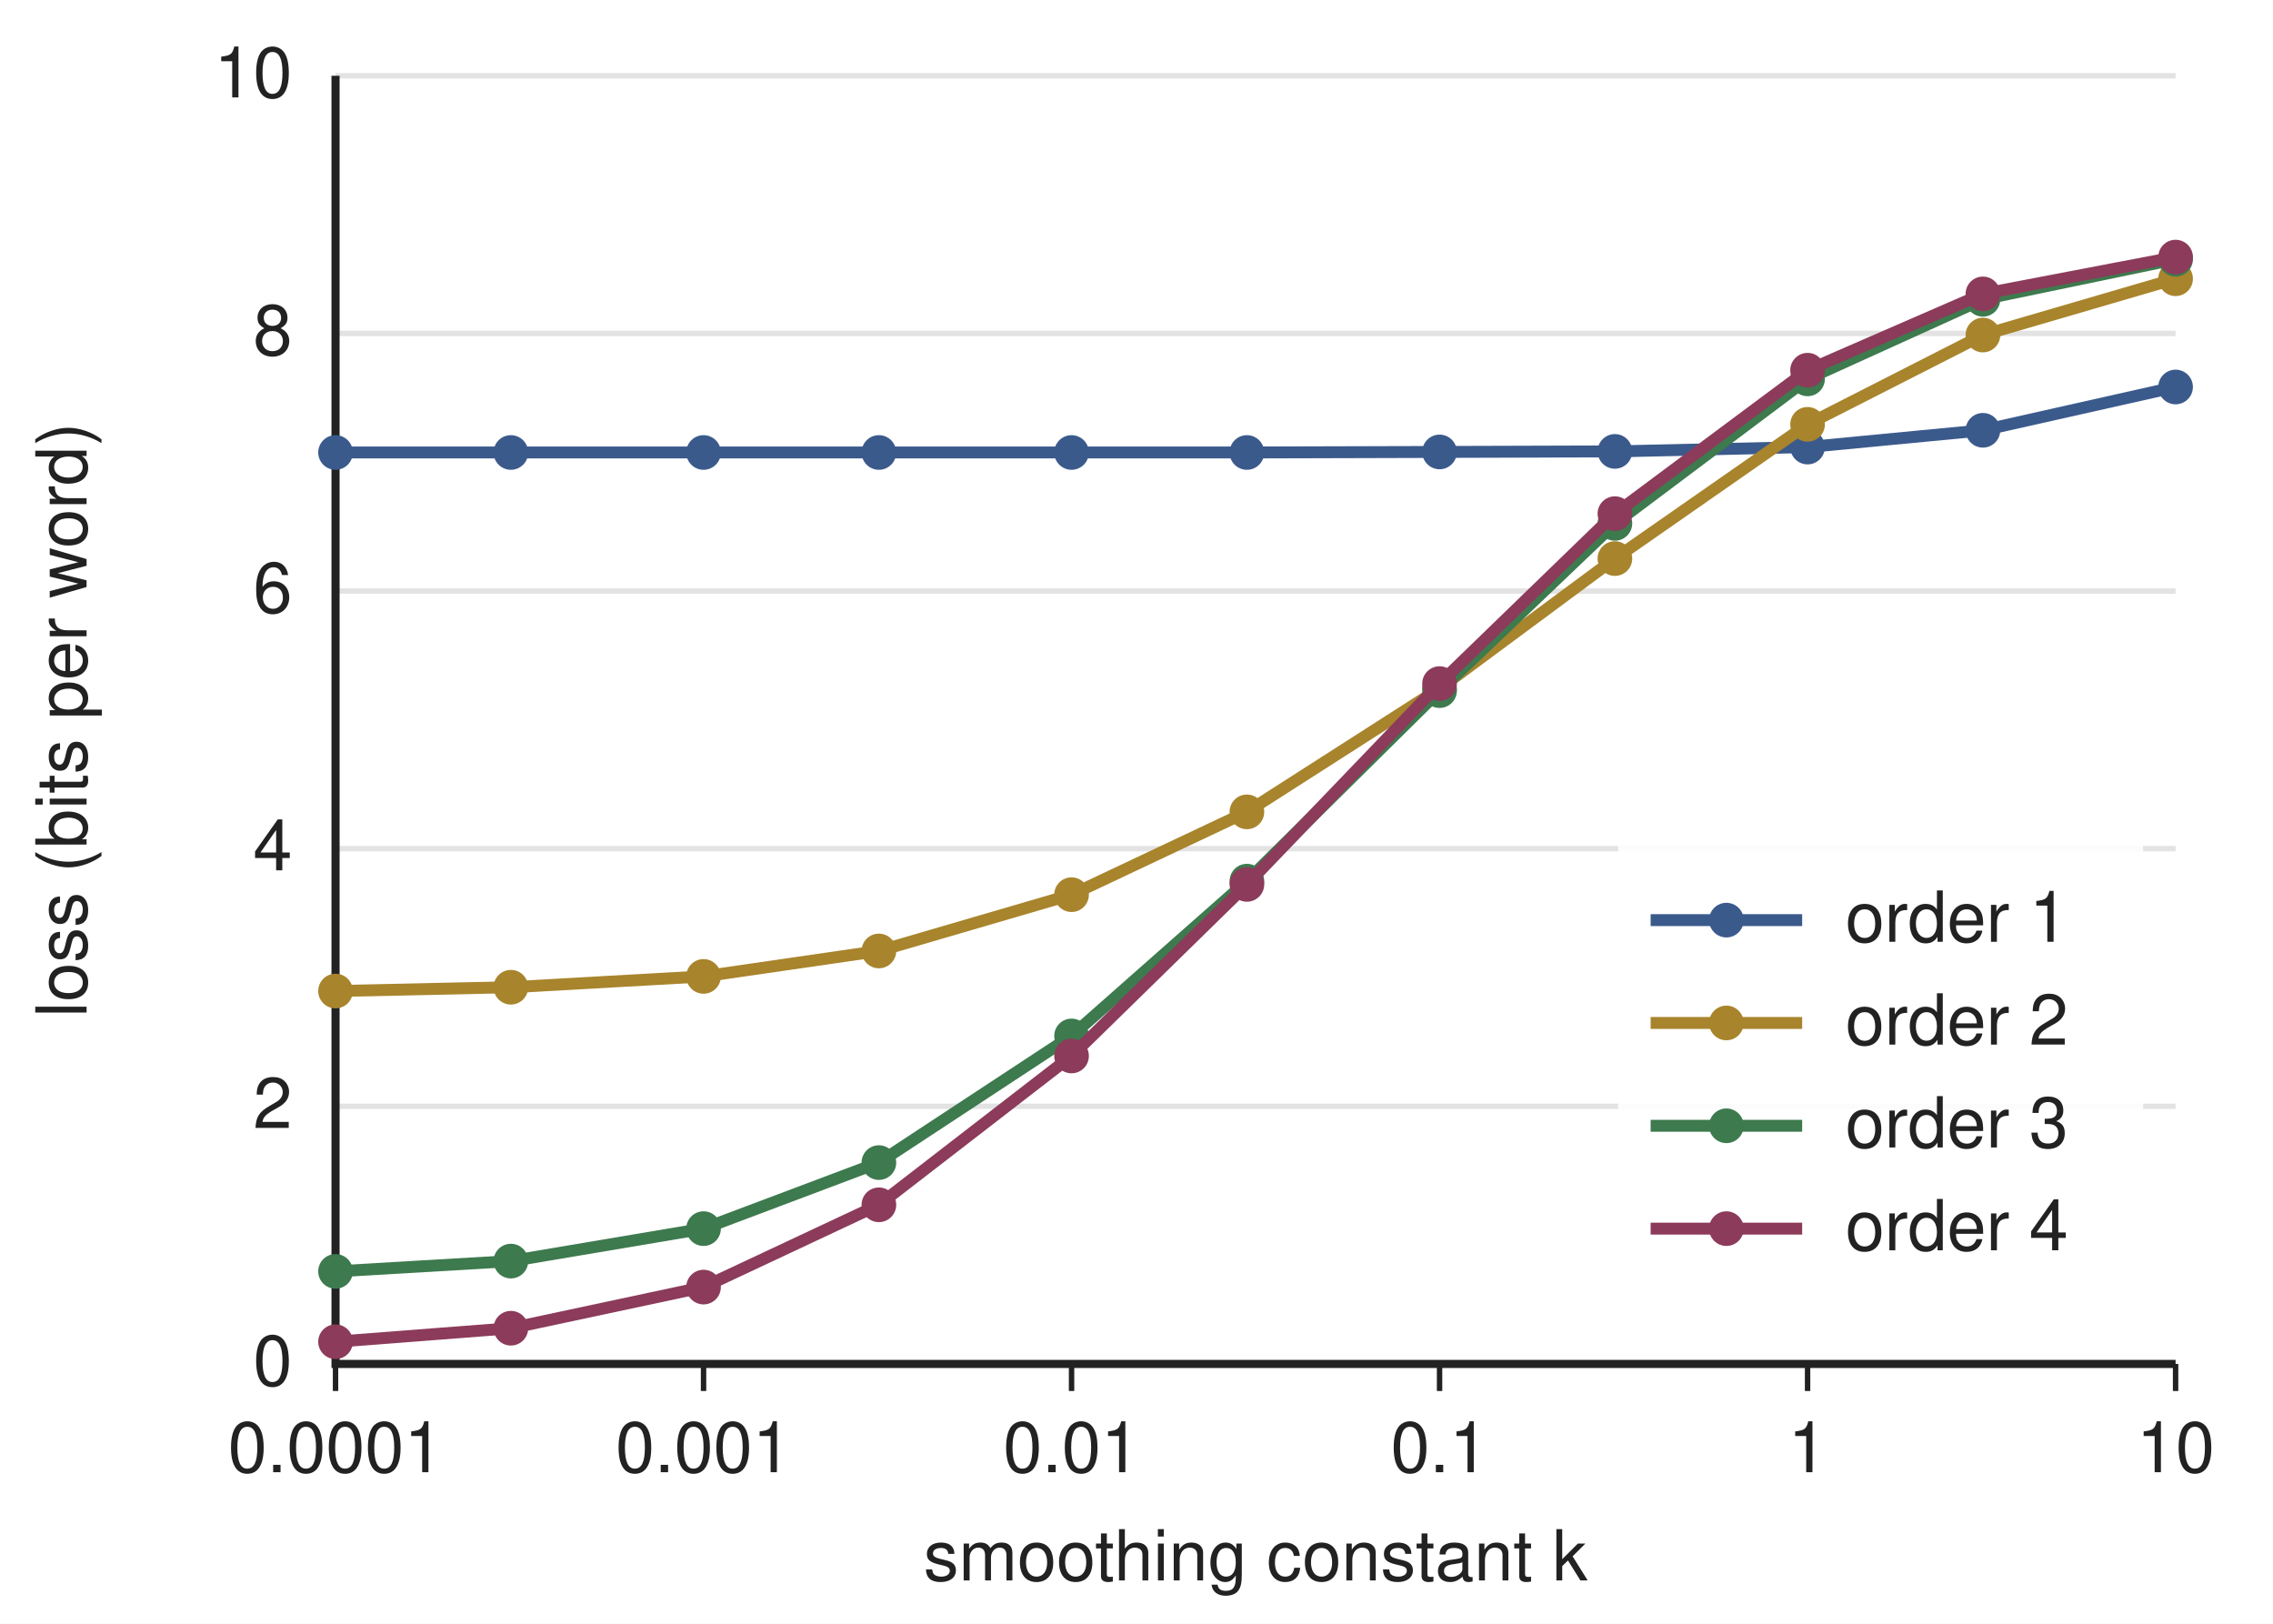
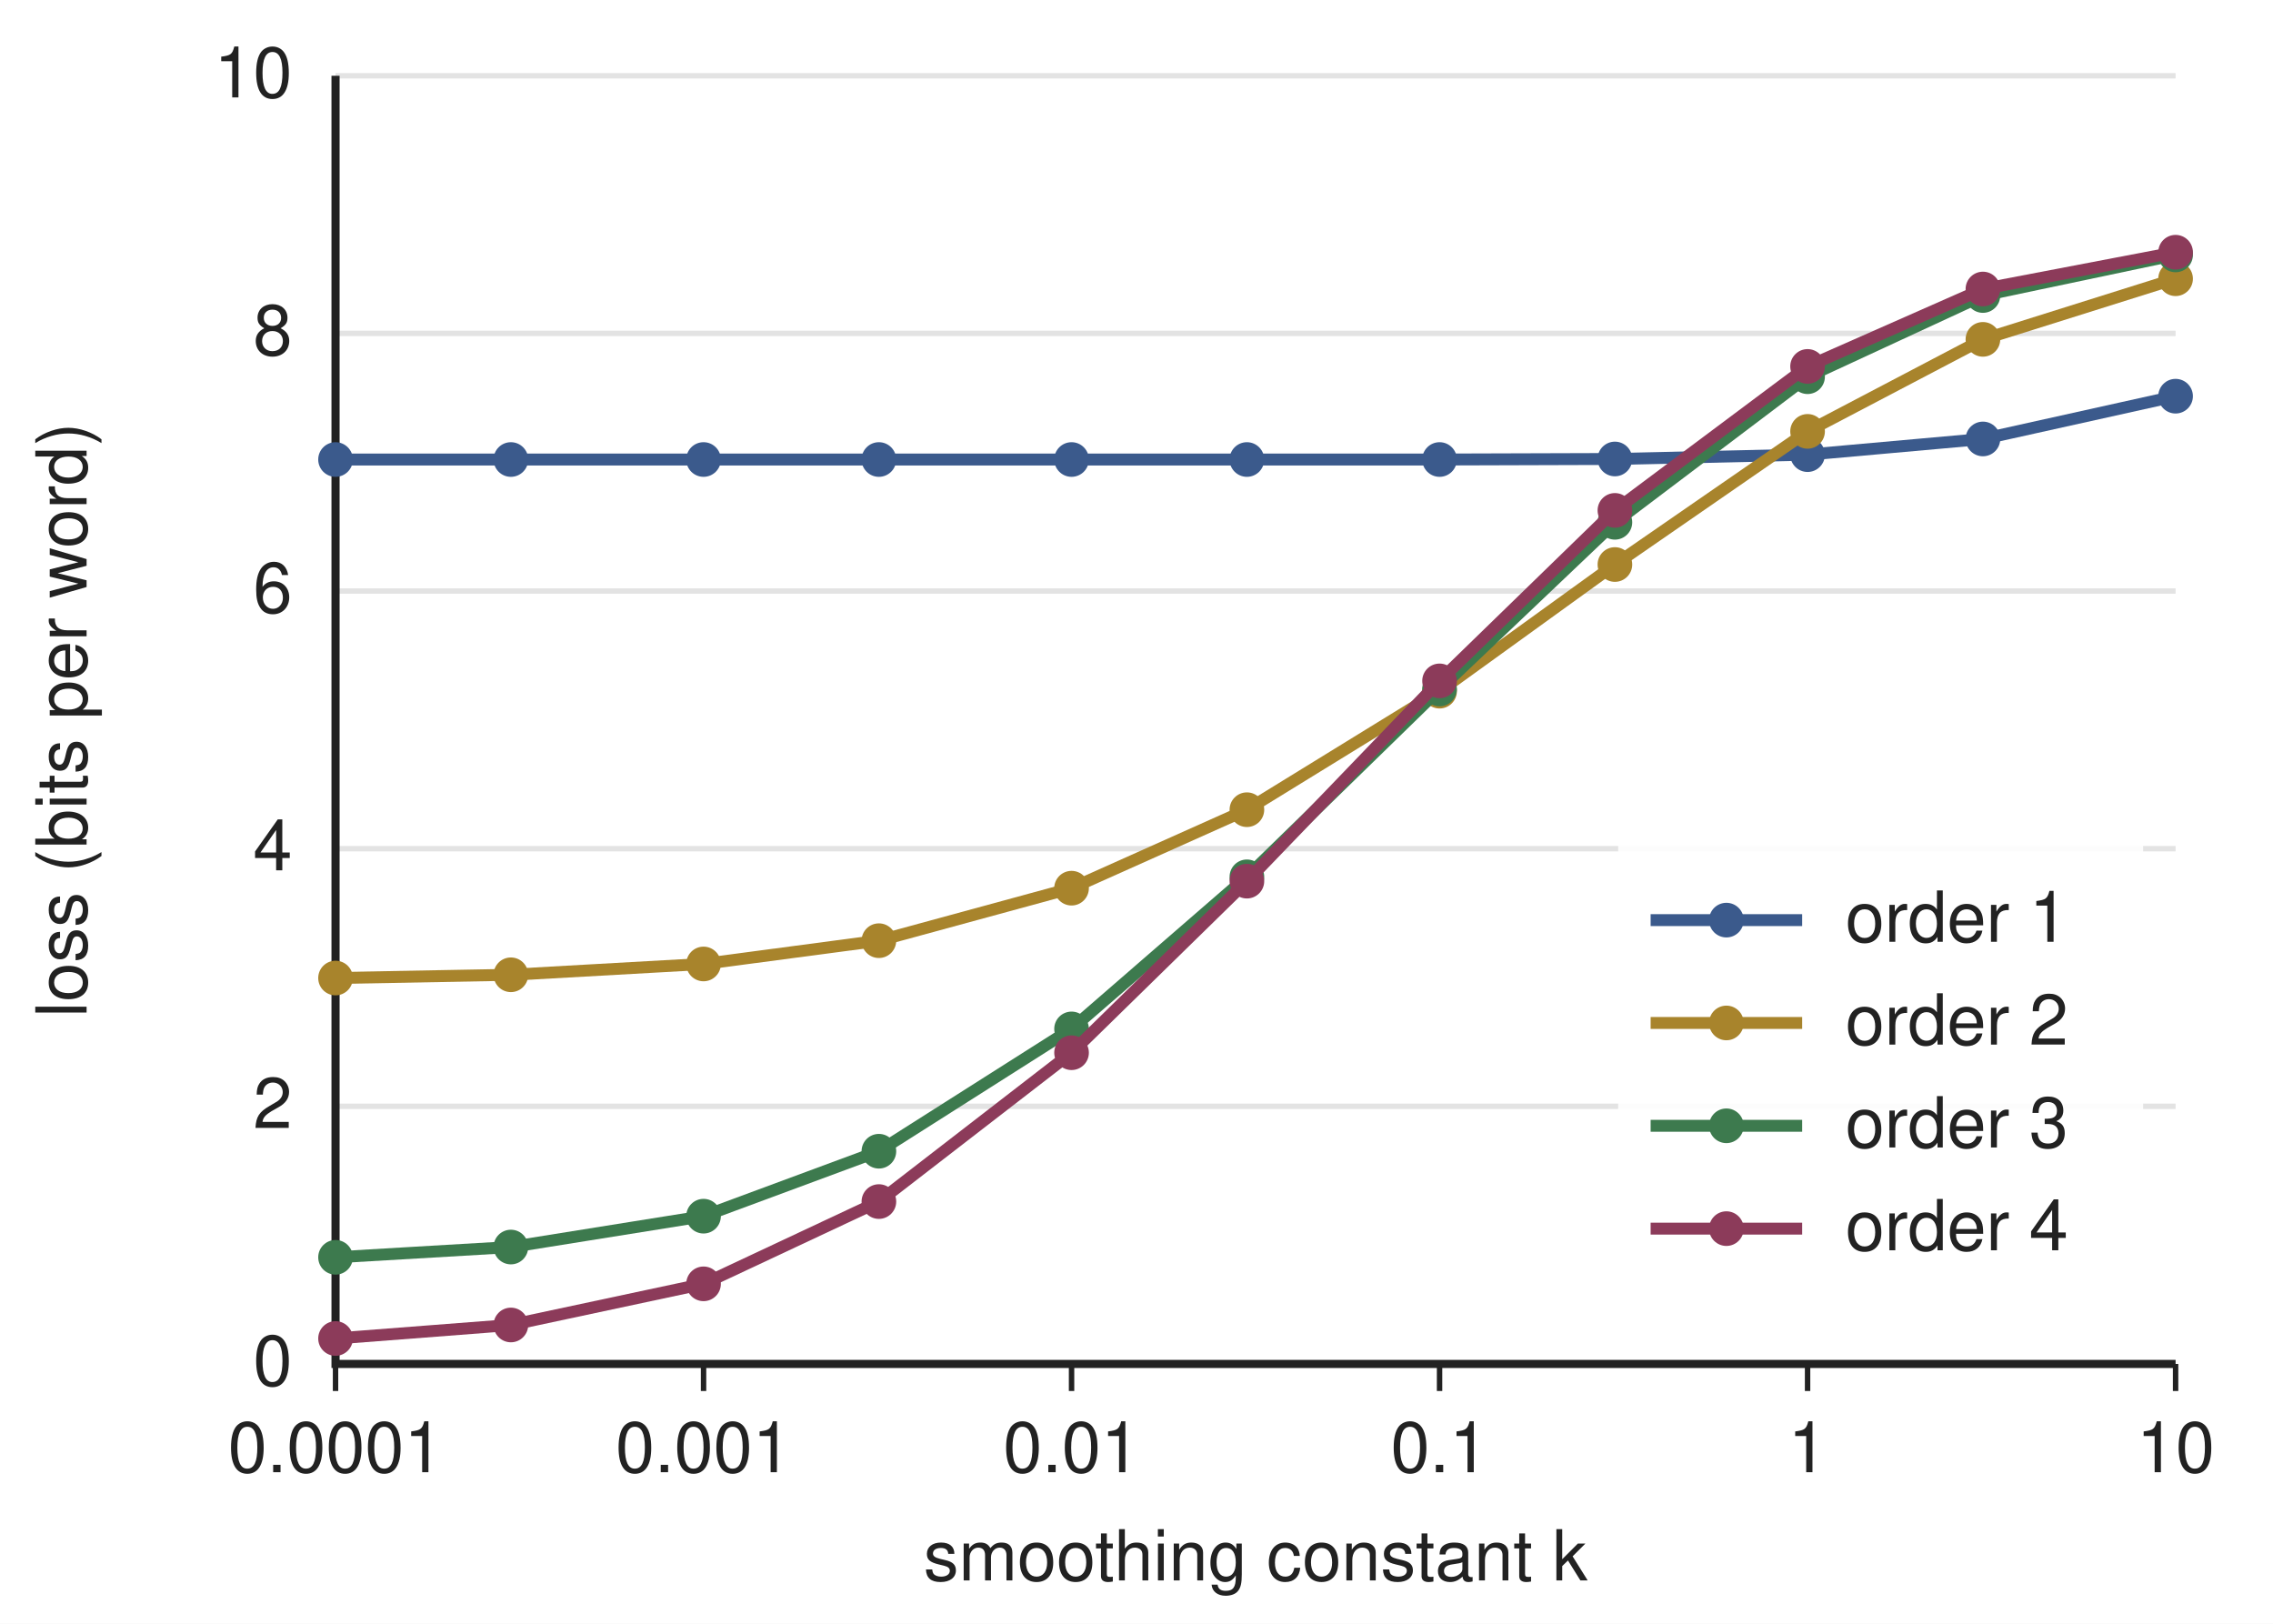
<svg xmlns="http://www.w3.org/2000/svg" viewBox="0 0 420 300" width="420" height="300" font-family="Helvetica, Arial, sans-serif" font-size="13">
  <rect width="420" height="300" fill="white" />
  <path d="M62 252.0 H402" stroke="#e3e3e3" />
  <text x="54" y="256.0" text-anchor="end" fill="#222">0</text>
  <path d="M62 204.4 H402" stroke="#e3e3e3" />
  <text x="54" y="208.4" text-anchor="end" fill="#222">2</text>
  <path d="M62 156.8 H402" stroke="#e3e3e3" />
  <text x="54" y="160.8" text-anchor="end" fill="#222">4</text>
  <path d="M62 109.2 H402" stroke="#e3e3e3" />
  <text x="54" y="113.2" text-anchor="end" fill="#222">6</text>
  <path d="M62 61.6 H402" stroke="#e3e3e3" />
  <text x="54" y="65.6" text-anchor="end" fill="#222">8</text>
  <path d="M62 14.0 H402" stroke="#e3e3e3" />
  <text x="54" y="18.0" text-anchor="end" fill="#222">10</text>
  <path d="M62.0 252 v5" stroke="#222" />
  <text x="62.0" y="272" text-anchor="middle" fill="#222">0.0001</text>
  <path d="M130.0 252 v5" stroke="#222" />
  <text x="130.0" y="272" text-anchor="middle" fill="#222">0.001</text>
  <path d="M198.0 252 v5" stroke="#222" />
  <text x="198.0" y="272" text-anchor="middle" fill="#222">0.01</text>
  <path d="M266.0 252 v5" stroke="#222" />
  <text x="266.0" y="272" text-anchor="middle" fill="#222">0.1</text>
  <path d="M334.0 252 v5" stroke="#222" />
  <text x="334.0" y="272" text-anchor="middle" fill="#222">1</text>
  <path d="M402.0 252 v5" stroke="#222" />
  <text x="402.0" y="272" text-anchor="middle" fill="#222">10</text>
  <path d="M62 14 V252 H402" fill="none" stroke="#222" stroke-width="1.5" />
  <text x="232.0" y="292" text-anchor="middle" fill="#222">smoothing constant k</text>
  <text x="16" y="133.0" text-anchor="middle" fill="#222" transform="rotate(-90 16 133.0)">loss (bits per word)</text>
-   <path d="M62.0 83.6 L94.4 83.6 L130.0 83.6 L162.4 83.6 L198.0 83.6 L230.4 83.6 L266.0 83.5 L298.4 83.4 L334.0 82.6 L366.4 79.5 L402.0 71.5" fill="none" stroke="#3b5a8c" stroke-width="2.2" />
-   <circle cx="62.0" cy="83.6" r="3.2" fill="#3b5a8c" />
-   <circle cx="94.4" cy="83.6" r="3.2" fill="#3b5a8c" />
-   <circle cx="130.0" cy="83.6" r="3.2" fill="#3b5a8c" />
-   <circle cx="162.4" cy="83.6" r="3.2" fill="#3b5a8c" />
-   <circle cx="198.0" cy="83.6" r="3.2" fill="#3b5a8c" />
-   <circle cx="230.4" cy="83.6" r="3.2" fill="#3b5a8c" />
-   <circle cx="266.0" cy="83.5" r="3.2" fill="#3b5a8c" />
-   <circle cx="298.4" cy="83.4" r="3.2" fill="#3b5a8c" />
-   <circle cx="334.0" cy="82.6" r="3.2" fill="#3b5a8c" />
-   <circle cx="366.4" cy="79.5" r="3.2" fill="#3b5a8c" />
-   <circle cx="402.0" cy="71.5" r="3.2" fill="#3b5a8c" />
-   <path d="M62.0 183.1 L94.4 182.4 L130.0 180.4 L162.4 175.7 L198.0 165.3 L230.4 150.0 L266.0 127.2 L298.4 103.2 L334.0 78.4 L366.4 61.9 L402.0 51.5" fill="none" stroke="#a8842c" stroke-width="2.2" />
-   <circle cx="62.0" cy="183.1" r="3.2" fill="#a8842c" />
-   <circle cx="94.4" cy="182.4" r="3.2" fill="#a8842c" />
-   <circle cx="130.0" cy="180.4" r="3.2" fill="#a8842c" />
-   <circle cx="162.4" cy="175.7" r="3.2" fill="#a8842c" />
-   <circle cx="198.0" cy="165.3" r="3.2" fill="#a8842c" />
-   <circle cx="230.4" cy="150.0" r="3.2" fill="#a8842c" />
-   <circle cx="266.0" cy="127.2" r="3.2" fill="#a8842c" />
-   <circle cx="298.4" cy="103.2" r="3.2" fill="#a8842c" />
-   <circle cx="334.0" cy="78.4" r="3.2" fill="#a8842c" />
-   <circle cx="366.4" cy="61.9" r="3.2" fill="#a8842c" />
+   <path d="M62.0 84.9 L94.4 84.9 L130.0 84.9 L162.4 84.9 L198.0 84.9 L230.4 84.9 L266.0 84.9 L298.4 84.8 L334.0 84.0 L366.4 81.1 L402.0 73.2" fill="none" stroke="#3b5a8c" stroke-width="2.2" />
+   <circle cx="62.0" cy="84.9" r="3.2" fill="#3b5a8c" />
+   <circle cx="94.4" cy="84.9" r="3.2" fill="#3b5a8c" />
+   <circle cx="130.0" cy="84.9" r="3.2" fill="#3b5a8c" />
+   <circle cx="162.4" cy="84.9" r="3.2" fill="#3b5a8c" />
+   <circle cx="198.0" cy="84.9" r="3.2" fill="#3b5a8c" />
+   <circle cx="230.4" cy="84.9" r="3.2" fill="#3b5a8c" />
+   <circle cx="266.0" cy="84.9" r="3.2" fill="#3b5a8c" />
+   <circle cx="298.4" cy="84.8" r="3.2" fill="#3b5a8c" />
+   <circle cx="334.0" cy="84.0" r="3.2" fill="#3b5a8c" />
+   <circle cx="366.4" cy="81.1" r="3.2" fill="#3b5a8c" />
+   <circle cx="402.0" cy="73.2" r="3.2" fill="#3b5a8c" />
+   <path d="M62.0 180.7 L94.4 180.1 L130.0 178.1 L162.4 173.8 L198.0 164.1 L230.4 149.6 L266.0 127.7 L298.4 104.3 L334.0 79.7 L366.4 62.7 L402.0 51.5" fill="none" stroke="#a8842c" stroke-width="2.2" />
+   <circle cx="62.0" cy="180.7" r="3.2" fill="#a8842c" />
+   <circle cx="94.4" cy="180.1" r="3.2" fill="#a8842c" />
+   <circle cx="130.0" cy="178.1" r="3.2" fill="#a8842c" />
+   <circle cx="162.4" cy="173.8" r="3.2" fill="#a8842c" />
+   <circle cx="198.0" cy="164.1" r="3.2" fill="#a8842c" />
+   <circle cx="230.4" cy="149.6" r="3.2" fill="#a8842c" />
+   <circle cx="266.0" cy="127.7" r="3.2" fill="#a8842c" />
+   <circle cx="298.4" cy="104.3" r="3.2" fill="#a8842c" />
+   <circle cx="334.0" cy="79.7" r="3.2" fill="#a8842c" />
+   <circle cx="366.4" cy="62.7" r="3.2" fill="#a8842c" />
  <circle cx="402.0" cy="51.5" r="3.2" fill="#a8842c" />
-   <path d="M62.0 234.9 L94.4 233.0 L130.0 227.0 L162.4 214.8 L198.0 191.4 L230.4 162.8 L266.0 127.6 L298.4 96.7 L334.0 70.0 L366.4 55.3 L402.0 47.9" fill="none" stroke="#3d7a4e" stroke-width="2.2" />
-   <circle cx="62.0" cy="234.9" r="3.2" fill="#3d7a4e" />
-   <circle cx="94.4" cy="233.0" r="3.2" fill="#3d7a4e" />
-   <circle cx="130.0" cy="227.0" r="3.2" fill="#3d7a4e" />
-   <circle cx="162.4" cy="214.8" r="3.2" fill="#3d7a4e" />
-   <circle cx="198.0" cy="191.4" r="3.2" fill="#3d7a4e" />
-   <circle cx="230.4" cy="162.8" r="3.2" fill="#3d7a4e" />
-   <circle cx="266.0" cy="127.6" r="3.2" fill="#3d7a4e" />
-   <circle cx="298.4" cy="96.7" r="3.2" fill="#3d7a4e" />
-   <circle cx="334.0" cy="70.0" r="3.2" fill="#3d7a4e" />
-   <circle cx="366.4" cy="55.3" r="3.2" fill="#3d7a4e" />
-   <circle cx="402.0" cy="47.9" r="3.2" fill="#3d7a4e" />
-   <path d="M62.0 247.9 L94.4 245.4 L130.0 237.8 L162.4 222.6 L198.0 195.1 L230.4 163.4 L266.0 126.3 L298.4 94.9 L334.0 68.4 L366.4 54.3 L402.0 47.5" fill="none" stroke="#8c3b5a" stroke-width="2.2" />
-   <circle cx="62.0" cy="247.9" r="3.2" fill="#8c3b5a" />
-   <circle cx="94.4" cy="245.4" r="3.2" fill="#8c3b5a" />
-   <circle cx="130.0" cy="237.8" r="3.2" fill="#8c3b5a" />
-   <circle cx="162.4" cy="222.6" r="3.2" fill="#8c3b5a" />
-   <circle cx="198.0" cy="195.1" r="3.2" fill="#8c3b5a" />
-   <circle cx="230.4" cy="163.4" r="3.2" fill="#8c3b5a" />
-   <circle cx="266.0" cy="126.3" r="3.2" fill="#8c3b5a" />
-   <circle cx="298.4" cy="94.9" r="3.2" fill="#8c3b5a" />
-   <circle cx="334.0" cy="68.4" r="3.2" fill="#8c3b5a" />
-   <circle cx="366.4" cy="54.3" r="3.2" fill="#8c3b5a" />
-   <circle cx="402.0" cy="47.5" r="3.2" fill="#8c3b5a" />
+   <path d="M62.0 232.3 L94.4 230.4 L130.0 224.7 L162.4 212.7 L198.0 190.1 L230.4 162.0 L266.0 127.3 L298.4 96.5 L334.0 69.6 L366.4 54.6 L402.0 47.1" fill="none" stroke="#3d7a4e" stroke-width="2.2" />
+   <circle cx="62.0" cy="232.3" r="3.2" fill="#3d7a4e" />
+   <circle cx="94.4" cy="230.4" r="3.2" fill="#3d7a4e" />
+   <circle cx="130.0" cy="224.7" r="3.2" fill="#3d7a4e" />
+   <circle cx="162.4" cy="212.7" r="3.2" fill="#3d7a4e" />
+   <circle cx="198.0" cy="190.1" r="3.2" fill="#3d7a4e" />
+   <circle cx="230.4" cy="162.0" r="3.2" fill="#3d7a4e" />
+   <circle cx="266.0" cy="127.3" r="3.2" fill="#3d7a4e" />
+   <circle cx="298.4" cy="96.5" r="3.2" fill="#3d7a4e" />
+   <circle cx="334.0" cy="69.6" r="3.2" fill="#3d7a4e" />
+   <circle cx="366.4" cy="54.6" r="3.2" fill="#3d7a4e" />
+   <circle cx="402.0" cy="47.1" r="3.2" fill="#3d7a4e" />
+   <path d="M62.0 247.3 L94.4 244.8 L130.0 237.2 L162.4 222.0 L198.0 194.5 L230.4 162.8 L266.0 125.8 L298.4 94.3 L334.0 67.7 L366.4 53.4 L402.0 46.6" fill="none" stroke="#8c3b5a" stroke-width="2.2" />
+   <circle cx="62.0" cy="247.3" r="3.2" fill="#8c3b5a" />
+   <circle cx="94.4" cy="244.8" r="3.2" fill="#8c3b5a" />
+   <circle cx="130.0" cy="237.2" r="3.2" fill="#8c3b5a" />
+   <circle cx="162.4" cy="222.0" r="3.2" fill="#8c3b5a" />
+   <circle cx="198.0" cy="194.5" r="3.2" fill="#8c3b5a" />
+   <circle cx="230.4" cy="162.8" r="3.2" fill="#8c3b5a" />
+   <circle cx="266.0" cy="125.8" r="3.2" fill="#8c3b5a" />
+   <circle cx="298.4" cy="94.3" r="3.2" fill="#8c3b5a" />
+   <circle cx="334.0" cy="67.7" r="3.2" fill="#8c3b5a" />
+   <circle cx="366.4" cy="53.4" r="3.2" fill="#8c3b5a" />
+   <circle cx="402.0" cy="46.6" r="3.2" fill="#8c3b5a" />
  <rect x="299" y="156" width="97" height="82" fill="white" fill-opacity="0.9" />
  <path d="M305 170 h28" stroke="#3b5a8c" stroke-width="2.2" />
  <circle cx="319" cy="170" r="3.2" fill="#3b5a8c" />
  <text x="341" y="174" fill="#222">order 1</text>
  <path d="M305 189 h28" stroke="#a8842c" stroke-width="2.2" />
  <circle cx="319" cy="189" r="3.2" fill="#a8842c" />
  <text x="341" y="193" fill="#222">order 2</text>
  <path d="M305 208 h28" stroke="#3d7a4e" stroke-width="2.2" />
  <circle cx="319" cy="208" r="3.2" fill="#3d7a4e" />
  <text x="341" y="212" fill="#222">order 3</text>
  <path d="M305 227 h28" stroke="#8c3b5a" stroke-width="2.2" />
  <circle cx="319" cy="227" r="3.2" fill="#8c3b5a" />
  <text x="341" y="231" fill="#222">order 4</text>
</svg>
